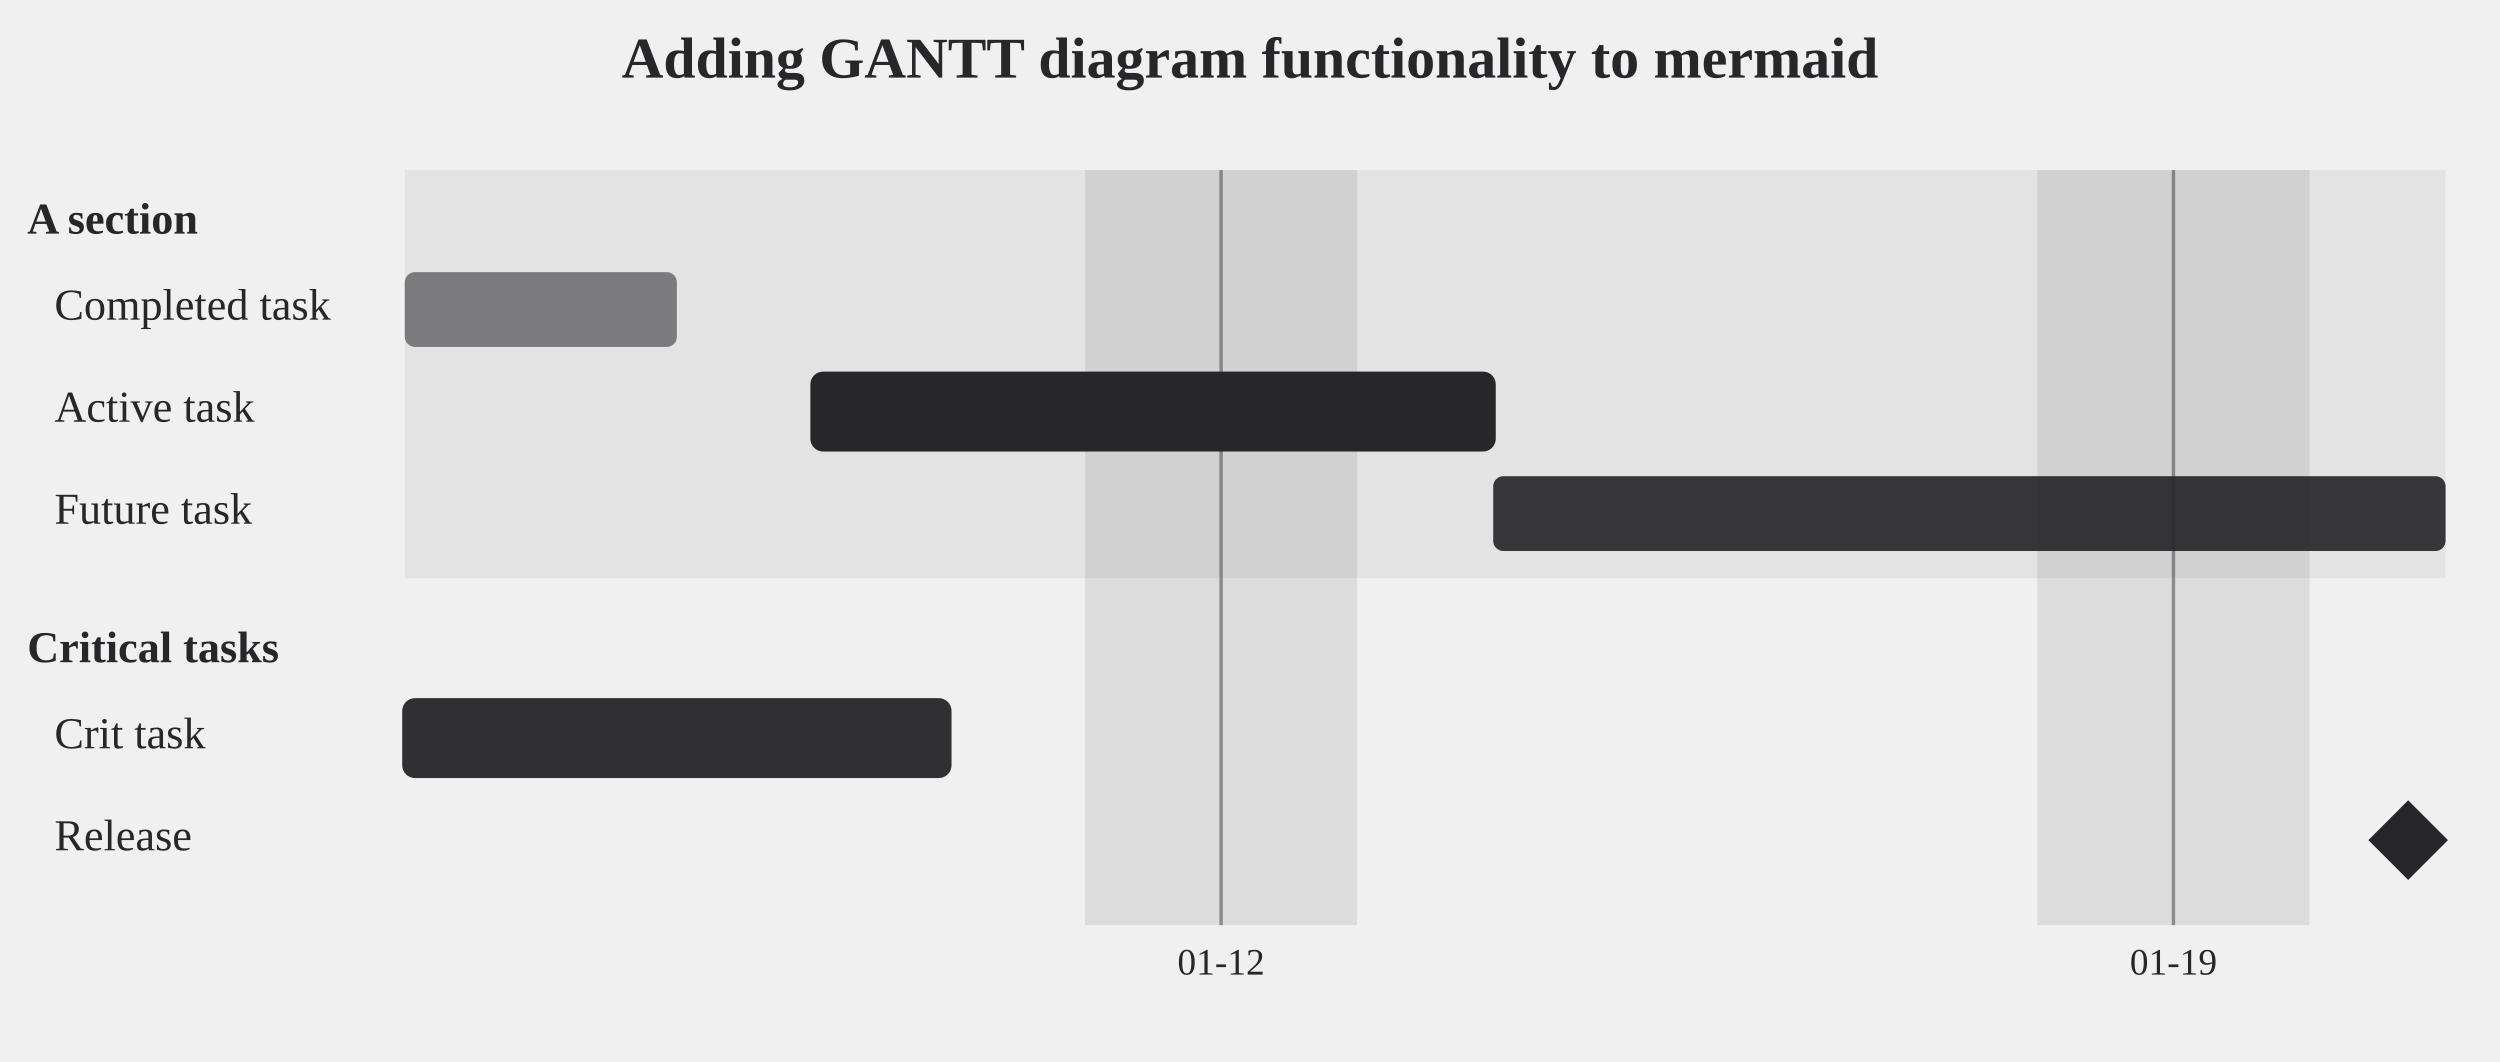
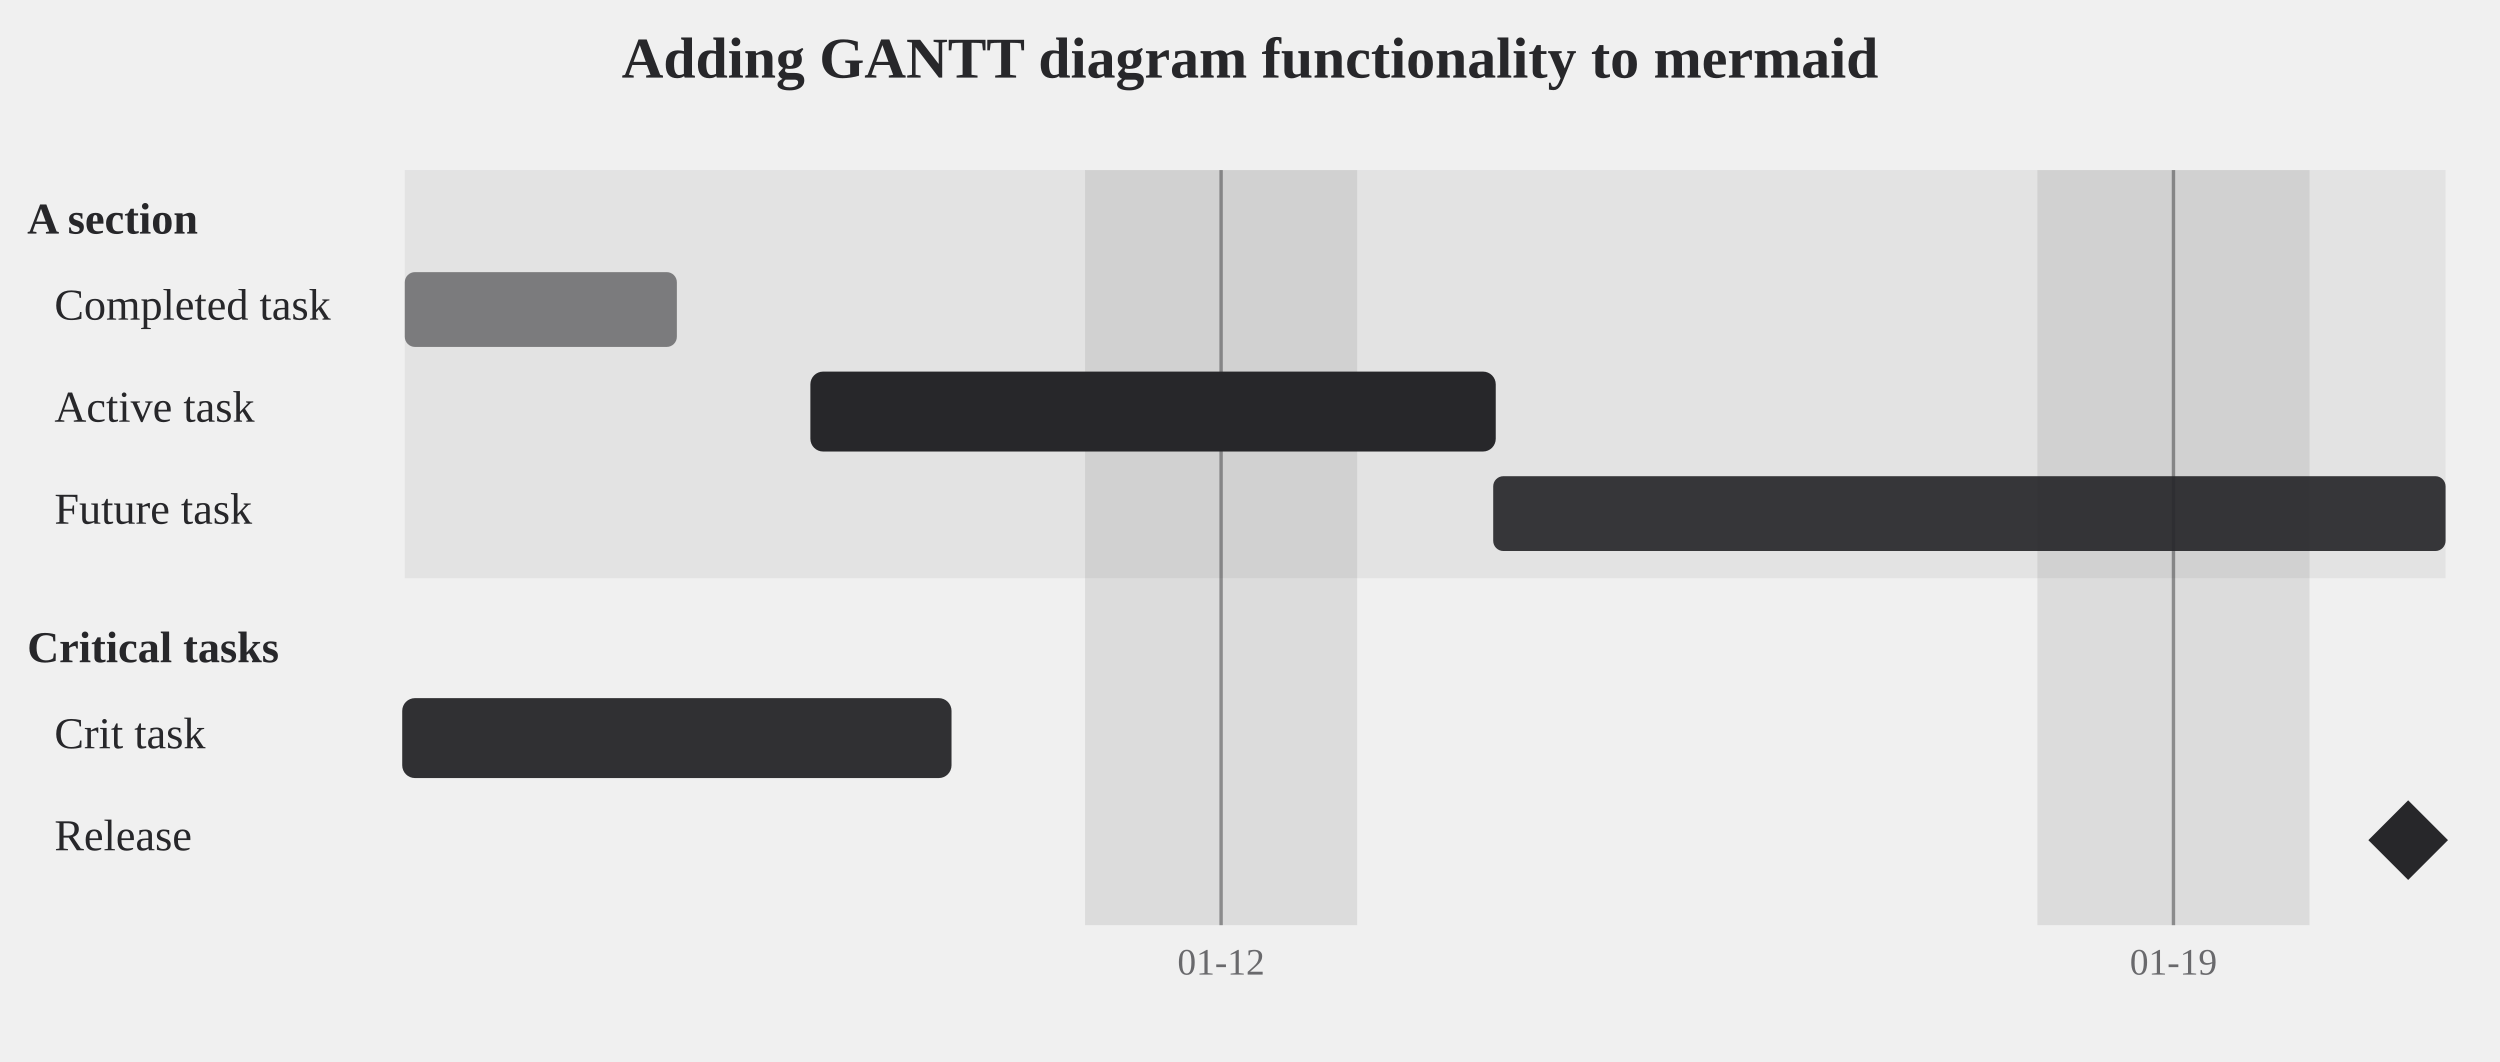
- <svg xmlns="http://www.w3.org/2000/svg" width="735" height="312" viewBox="0 0 735 312" style="--bg:#FFFFFF;--fg:#27272A;--font:Inter;background:#FFFFFF" class="am-1695hzy">
+ <svg xmlns="http://www.w3.org/2000/svg" width="735" height="312" viewBox="0 0 735 312" style="--bg:#FFFFFF;--fg:#27272A;--font:Inter;background:#FFFFFF" class="am-1e77m58">
  <style>
-   .am-1695hzy text { font-family: var(--font, 'Inter'), system-ui, sans-serif; }
-   svg.am-1695hzy {
+   .am-1e77m58 text { font-family: var(--font, 'Inter'), system-ui, sans-serif; }
+   svg.am-1e77m58 {
    /* Derived from --bg and --fg (overridable via --line, --accent, etc.) */
    --_text:          #27272A;
    --_text-sec:      #575759;
    --_text-muted:    #707072;
    --_text-faint:    #8a8a8c;
    --_line:          #939395;
    --_arrow:         #47474a;
    --_node-fill:     #f9f9f9;
    --_node-stroke:   #d4d4d4;
    --_group-fill:    #FFFFFF;
    --_group-hdr:     #f4f4f4;
    --_inner-stroke:  #e5e5e5;
    --_key-badge:     #e9e9ea;
  }
</style>
  <style>
-   .am-1695hzy .gantt-section-band { fill: #27272A; opacity: 0.07; }
-   .am-1695hzy .gantt-grid-line { stroke: #27272A; stroke-width: 1; opacity: 0.45; }
-   .am-1695hzy .gantt-bar { fill: #27272A; stroke: none; opacity: 0.92; }
-   .am-1695hzy .gantt-bar-active { fill: #27272A; stroke: #27272A; stroke-width: 1.5; opacity: 1; }
-   .am-1695hzy .gantt-bar-done { fill: #27272A; opacity: 0.55; }
-   .am-1695hzy .gantt-bar-crit { fill: #27272A; stroke: #27272A; stroke-width: 1.5; opacity: 0.95; }
-   .am-1695hzy .gantt-milestone { fill: #27272A; stroke: #27272A; stroke-width: 1; }
-   .am-1695hzy .gantt-milestone-crit { fill: #27272A; stroke: #27272A; stroke-width: 1.5; }
-   .am-1695hzy .gantt-vert-marker { stroke: #27272A; stroke-width: 2; stroke-dasharray: 6 3; }
-   .am-1695hzy .gantt-today-marker { stroke: #27272A; stroke-width: 2; stroke-dasharray: 4 3; }
-   .am-1695hzy .gantt-title { fill: #27272A; }
-   .am-1695hzy .gantt-section-label { fill: #27272A; }
-   .am-1695hzy .gantt-task-label { fill: #27272A; }
-   .am-1695hzy .gantt-axis-label { fill: #27272A; }
-   .am-1695hzy .gantt-excluded-band { fill: #27272A; opacity: 0.1; }
+   .am-1e77m58 .gantt-section-band { fill: #27272A; opacity: 0.07; }
+   .am-1e77m58 .gantt-grid-line { stroke: #27272A; stroke-width: 1; opacity: 0.45; }
+   .am-1e77m58 .gantt-bar { fill: #27272A; stroke: none; opacity: 0.92; }
+   .am-1e77m58 .gantt-bar-active { fill: #27272A; stroke: #27272A; stroke-width: 1.5; opacity: 1; }
+   .am-1e77m58 .gantt-bar-done { fill: #27272A; opacity: 0.55; }
+   .am-1e77m58 .gantt-bar-crit { fill: #27272A; stroke: #27272A; stroke-width: 1.5; opacity: 0.95; }
+   .am-1e77m58 .gantt-milestone { fill: #27272A; stroke: #27272A; stroke-width: 1; }
+   .am-1e77m58 .gantt-milestone-crit { fill: #27272A; stroke: #27272A; stroke-width: 1.5; }
+   .am-1e77m58 .gantt-vert-marker { stroke: #27272A; stroke-width: 2; stroke-dasharray: 6 3; }
+   .am-1e77m58 .gantt-today-marker { stroke: #27272A; stroke-width: 2; stroke-dasharray: 4 3; }
+   .am-1e77m58 .gantt-title { fill: #27272A; }
+   .am-1e77m58 .gantt-section-label { fill: #27272A; }
+   .am-1e77m58 .gantt-task-label { fill: #27272A; }
+   .am-1e77m58 .gantt-axis-label { fill: #69696c; }
+   .am-1e77m58 .gantt-excluded-band { fill: #27272A; opacity: 0.1; }
</style>
  <rect class="gantt-section-band" x="119" y="50" width="600" height="120" data-id="section-band:A section#0" data-role="section" />
  <rect class="gantt-excluded-band" x="319" y="50" width="80" height="222" />
  <rect class="gantt-excluded-band" x="599" y="50" width="80" height="222" />
  <line class="gantt-grid-line" x1="359" y1="50" x2="359" y2="272" />
  <line class="gantt-grid-line" x1="639" y1="50" x2="639" y2="272" />
  <text class="gantt-axis-label" x="359" y="284" text-anchor="middle" dominant-baseline="middle" font-size="11" font-weight="500" textLength="22.341" lengthAdjust="spacingAndGlyphs" data-font-metrics="deterministic-fit">01-12</text>
  <text class="gantt-axis-label" x="639" y="284" text-anchor="middle" dominant-baseline="middle" font-size="11" font-weight="500" textLength="22.341" lengthAdjust="spacingAndGlyphs" data-font-metrics="deterministic-fit">01-19</text>
  <text class="gantt-section-label" x="8" y="65" text-anchor="start" dominant-baseline="middle" font-size="13" font-weight="600" data-id="section-label:A section#0" data-role="section" textLength="58.89" lengthAdjust="spacingAndGlyphs" data-font-metrics="deterministic-fit">A section</text>
  <text class="gantt-section-label" x="8" y="191" text-anchor="start" dominant-baseline="middle" font-size="13" font-weight="600" data-id="section-label:Critical tasks#0" data-role="section" textLength="82.29" lengthAdjust="spacingAndGlyphs" data-font-metrics="deterministic-fit">Critical tasks</text>
  <text class="gantt-task-label" x="16" y="91" text-anchor="start" dominant-baseline="middle" font-size="13" font-weight="500" textLength="90.129" lengthAdjust="spacingAndGlyphs" data-font-metrics="deterministic-fit">Completed task</text>
  <text class="gantt-task-label" x="16" y="121" text-anchor="start" dominant-baseline="middle" font-size="13" font-weight="500" textLength="66.417" lengthAdjust="spacingAndGlyphs" data-font-metrics="deterministic-fit">Active task</text>
  <text class="gantt-task-label" x="16" y="151" text-anchor="start" dominant-baseline="middle" font-size="13" font-weight="500" textLength="69.381" lengthAdjust="spacingAndGlyphs" data-font-metrics="deterministic-fit">Future task</text>
  <text class="gantt-task-label" x="16" y="217" text-anchor="start" dominant-baseline="middle" font-size="13" font-weight="500" textLength="50.115" lengthAdjust="spacingAndGlyphs" data-font-metrics="deterministic-fit">Crit task</text>
  <text class="gantt-task-label" x="16" y="247" text-anchor="start" dominant-baseline="middle" font-size="13" font-weight="500" textLength="50.856" lengthAdjust="spacingAndGlyphs" data-font-metrics="deterministic-fit">Release</text>
  <rect class="gantt-bar gantt-bar-done" x="119" y="80" width="80" height="22" rx="3" ry="3" data-task="des1" data-id="task:des1" data-role="task" />
  <rect class="gantt-bar gantt-bar-active" x="239" y="110" width="200" height="22" rx="3" ry="3" data-task="des2" data-id="task:des2" data-role="task" />
  <rect class="gantt-bar" x="439" y="140" width="280" height="22" rx="3" ry="3" data-task="des3" data-id="task:des3" data-role="task" />
  <rect class="gantt-bar gantt-bar-crit" x="119" y="206" width="160" height="22" rx="3" ry="3" data-task="c1" data-id="task:c1" data-role="task" />
  <path class="gantt-milestone" d="M 708 236 L 719 247 L 708 258 L 697 247 Z" data-task="m1" data-id="task:m1" data-role="milestone" />
  <text class="gantt-title" x="367.5" y="18" text-anchor="middle" dominant-baseline="middle" font-size="17" font-weight="600" data-id="title" data-role="title" textLength="378.93" lengthAdjust="spacingAndGlyphs" data-font-metrics="deterministic-fit">Adding GANTT diagram functionality to mermaid</text>
</svg>
